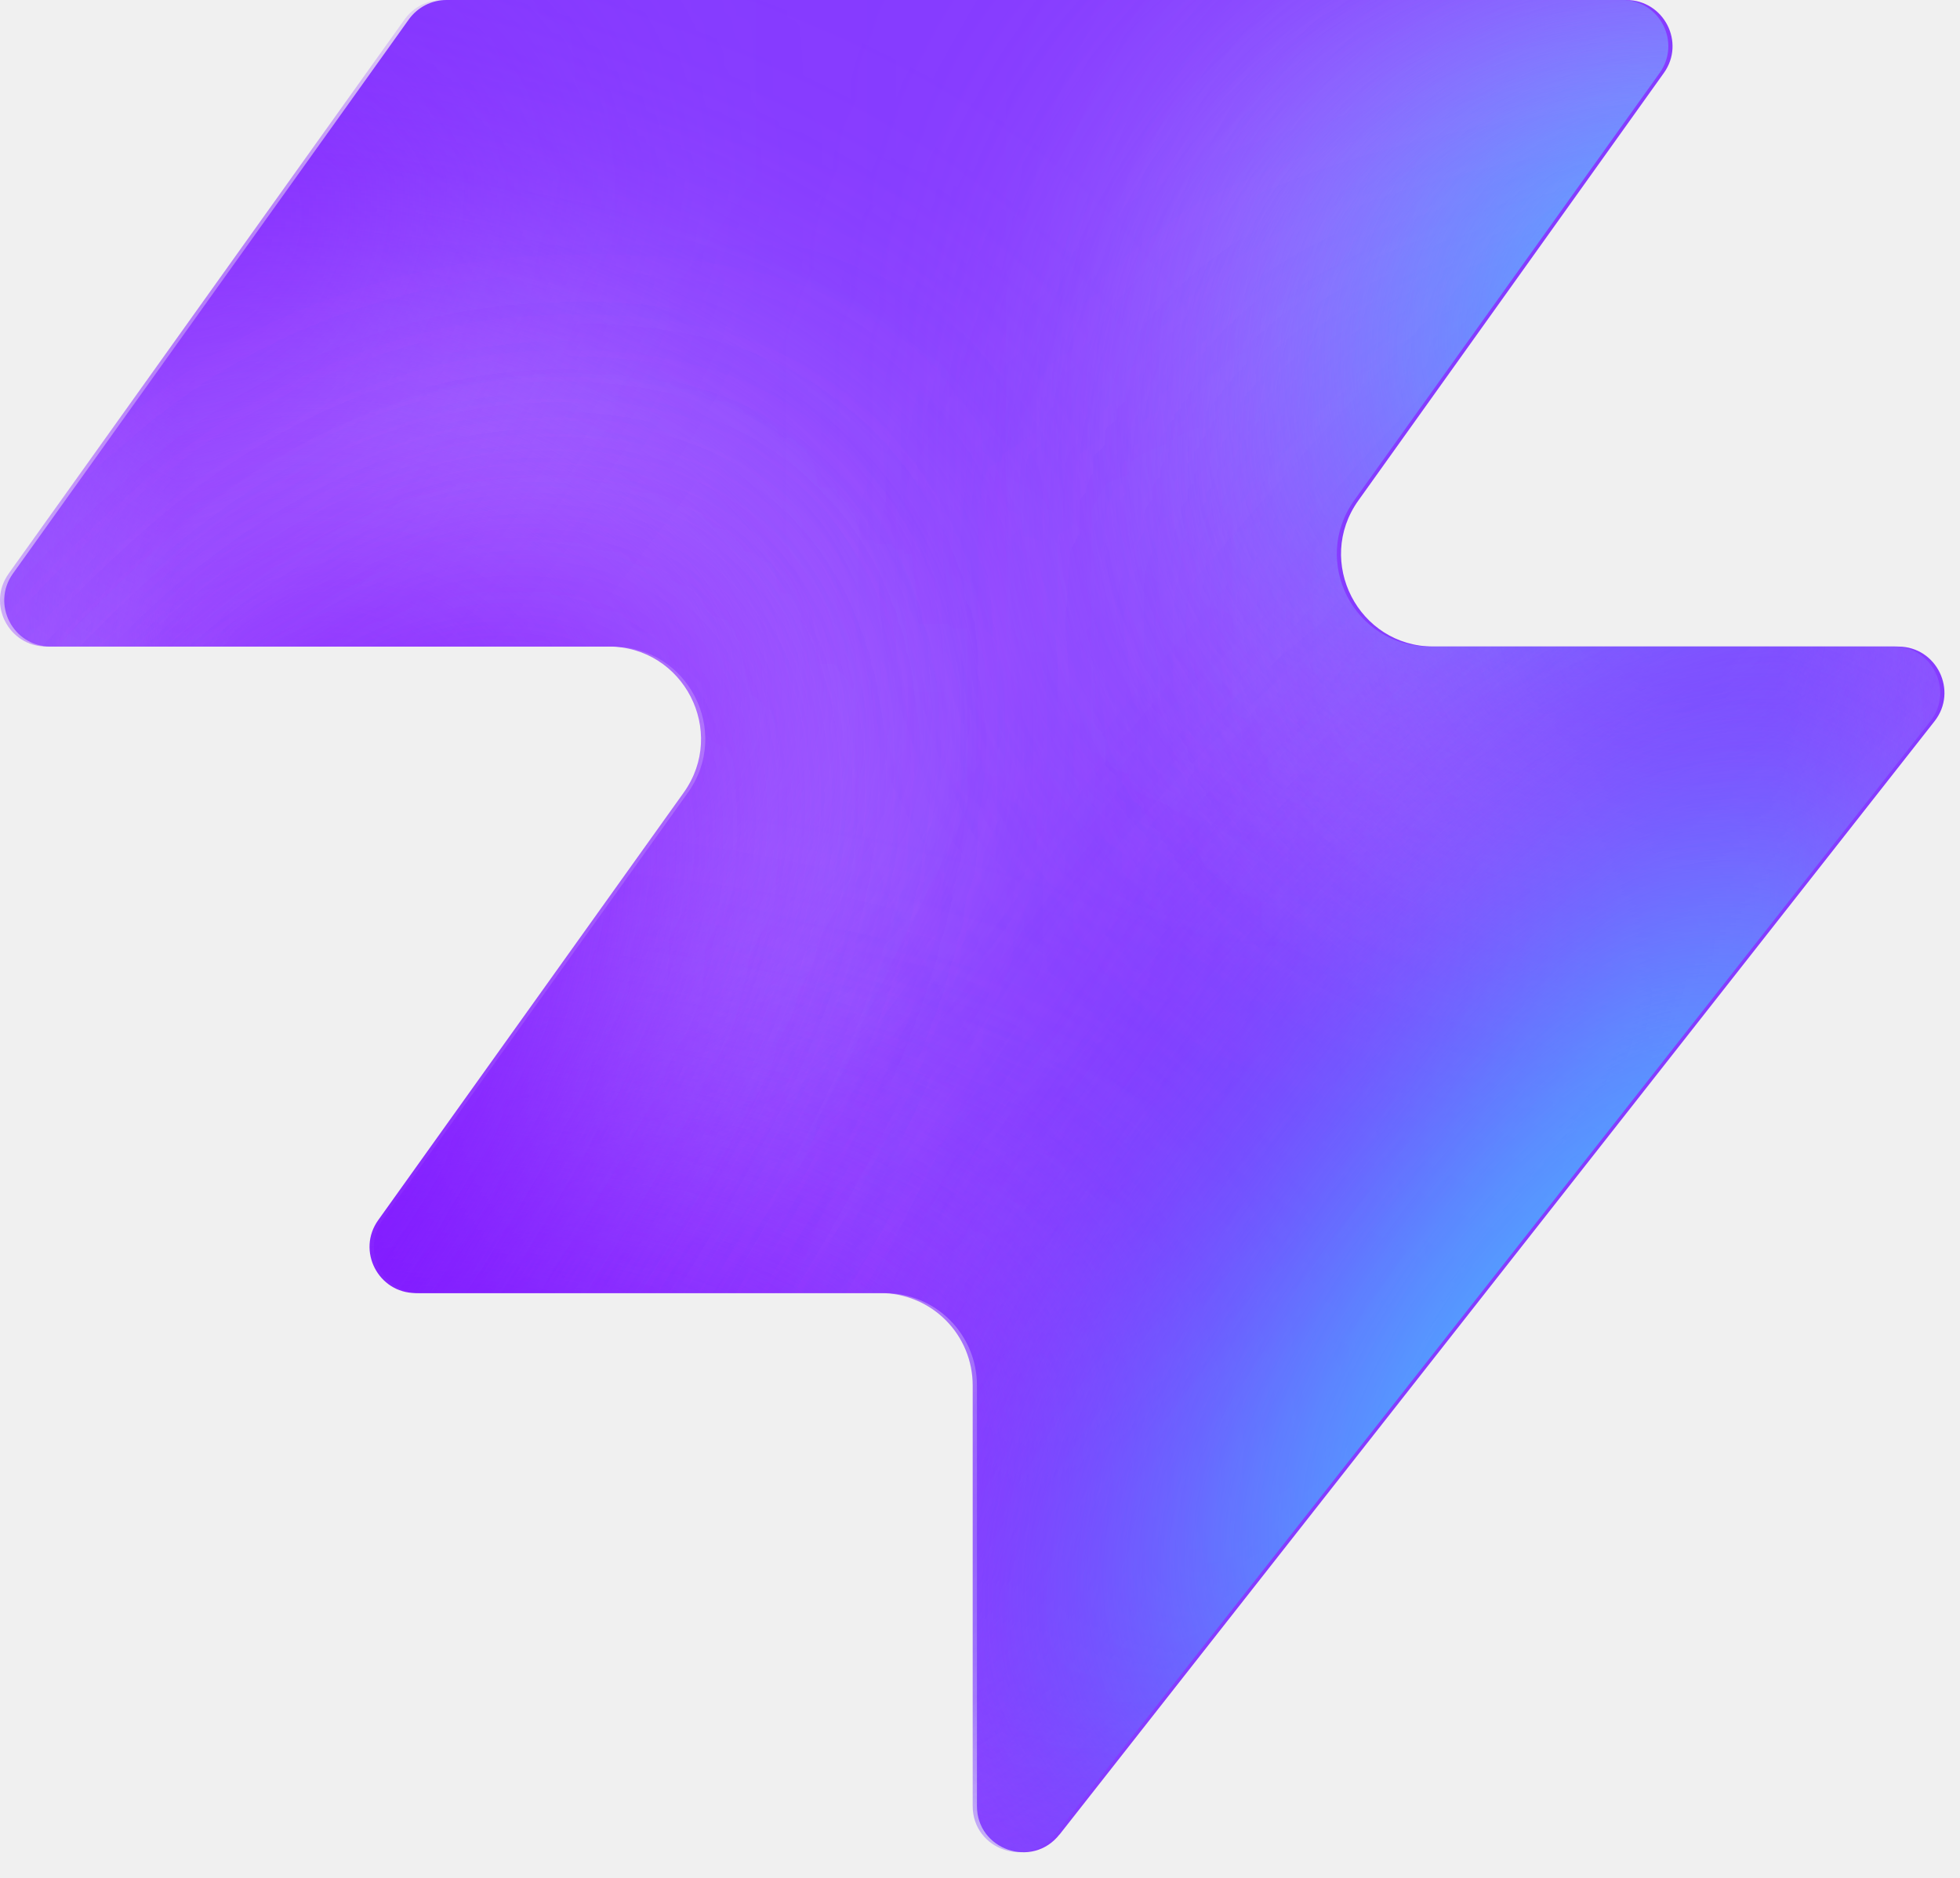
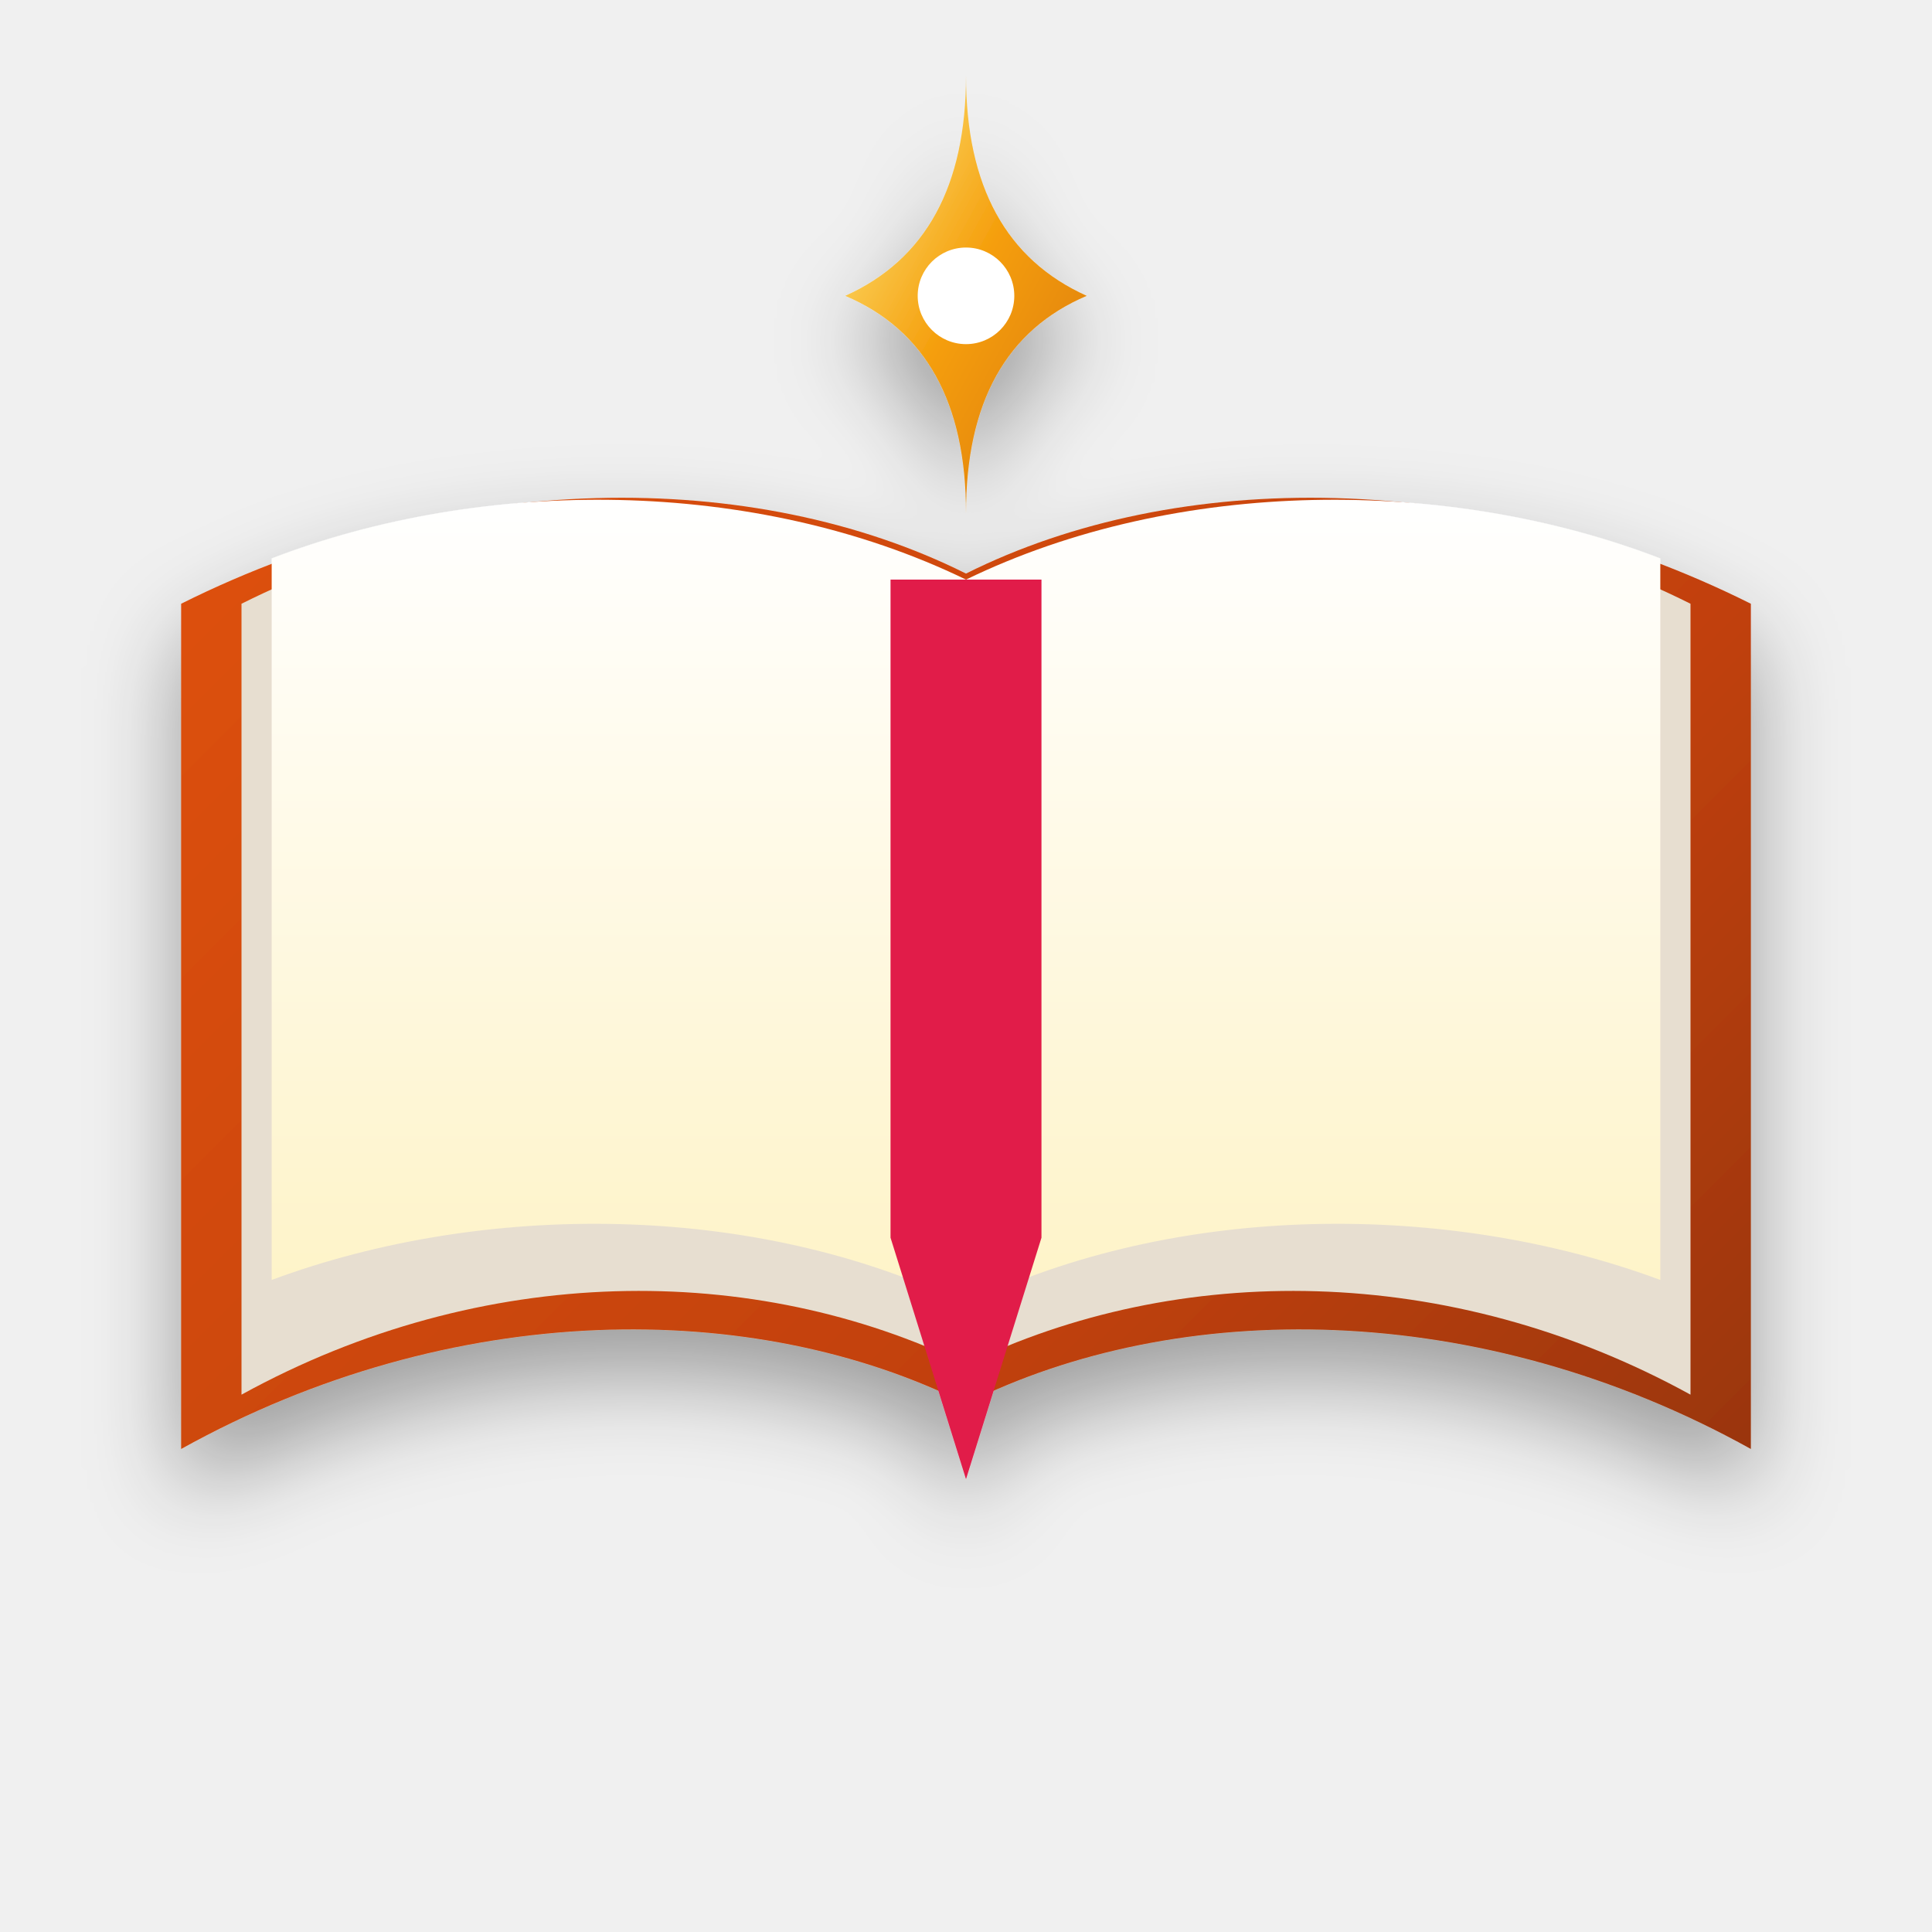
- <svg xmlns="http://www.w3.org/2000/svg" width="48" height="46" fill="none" viewBox="0 0 48 46">
-   <path fill="#863bff" d="M25.946 44.938c-.664.845-2.021.375-2.021-.698V33.937a2.26 2.26 0 0 0-2.262-2.262H10.287c-.92 0-1.456-1.04-.92-1.788l7.48-10.471c1.07-1.497 0-3.578-1.842-3.578H1.237c-.92 0-1.456-1.04-.92-1.788L10.013.474c.214-.297.556-.474.92-.474h28.894c.92 0 1.456 1.04.92 1.788l-7.48 10.471c-1.07 1.498 0 3.579 1.842 3.579h11.377c.943 0 1.473 1.088.89 1.83L25.947 44.94z" style="fill:#863bff;fill:color(display-p3 .525 .23 1);fill-opacity:1" />
-   <mask id="a" width="48" height="46" x="0" y="0" maskUnits="userSpaceOnUse" style="mask-type:alpha">
-     <path fill="#000" d="M25.842 44.938c-.664.844-2.021.375-2.021-.698V33.937a2.26 2.26 0 0 0-2.262-2.262H10.183c-.92 0-1.456-1.04-.92-1.788l7.48-10.471c1.07-1.498 0-3.579-1.842-3.579H1.133c-.92 0-1.456-1.04-.92-1.787L9.91.473c.214-.297.556-.474.92-.474h28.894c.92 0 1.456 1.04.92 1.788l-7.48 10.471c-1.07 1.498 0 3.578 1.842 3.578h11.377c.943 0 1.473 1.088.89 1.832L25.843 44.94z" style="fill:#000;fill-opacity:1" />
-   </mask>
-   <g mask="url(#a)">
-     <g filter="url(#b)">
-       <ellipse cx="5.508" cy="14.704" fill="#ede6ff" rx="5.508" ry="14.704" style="fill:#ede6ff;fill:color(display-p3 .927 .903 1);fill-opacity:1" transform="matrix(.00324 1 1 -.00324 -4.47 31.516)" />
-     </g>
-     <g filter="url(#c)">
-       <ellipse cx="10.399" cy="29.851" fill="#ede6ff" rx="10.399" ry="29.851" style="fill:#ede6ff;fill:color(display-p3 .927 .903 1);fill-opacity:1" transform="matrix(.00324 1 1 -.00324 -39.328 7.883)" />
-     </g>
-     <g filter="url(#d)">
-       <ellipse cx="5.508" cy="30.487" fill="#7e14ff" rx="5.508" ry="30.487" style="fill:#7e14ff;fill:color(display-p3 .492 .077 1);fill-opacity:1" transform="rotate(89.814 -25.913 -14.639)scale(1 -1)" />
-     </g>
-     <g filter="url(#e)">
-       <ellipse cx="5.508" cy="30.599" fill="#7e14ff" rx="5.508" ry="30.599" style="fill:#7e14ff;fill:color(display-p3 .492 .077 1);fill-opacity:1" transform="rotate(89.814 -32.644 -3.334)scale(1 -1)" />
-     </g>
-     <g filter="url(#f)">
-       <ellipse cx="5.508" cy="30.599" fill="#7e14ff" rx="5.508" ry="30.599" style="fill:#7e14ff;fill:color(display-p3 .492 .077 1);fill-opacity:1" transform="matrix(.00324 1 1 -.00324 -34.34 30.47)" />
-     </g>
-     <g filter="url(#g)">
-       <ellipse cx="14.072" cy="22.078" fill="#ede6ff" rx="14.072" ry="22.078" style="fill:#ede6ff;fill:color(display-p3 .927 .903 1);fill-opacity:1" transform="rotate(93.35 24.506 48.493)scale(-1 1)" />
-     </g>
-     <g filter="url(#h)">
-       <ellipse cx="3.47" cy="21.501" fill="#7e14ff" rx="3.47" ry="21.501" style="fill:#7e14ff;fill:color(display-p3 .492 .077 1);fill-opacity:1" transform="rotate(89.009 28.708 47.59)scale(-1 1)" />
-     </g>
-     <g filter="url(#i)">
-       <ellipse cx="3.47" cy="21.501" fill="#7e14ff" rx="3.47" ry="21.501" style="fill:#7e14ff;fill:color(display-p3 .492 .077 1);fill-opacity:1" transform="rotate(89.009 28.708 47.59)scale(-1 1)" />
-     </g>
-     <g filter="url(#j)">
-       <ellipse cx=".387" cy="8.972" fill="#7e14ff" rx="4.407" ry="29.108" style="fill:#7e14ff;fill:color(display-p3 .492 .077 1);fill-opacity:1" transform="rotate(39.51 .387 8.972)" />
-     </g>
-     <g filter="url(#k)">
-       <ellipse cx="47.523" cy="-6.092" fill="#7e14ff" rx="4.407" ry="29.108" style="fill:#7e14ff;fill:color(display-p3 .492 .077 1);fill-opacity:1" transform="rotate(37.892 47.523 -6.092)" />
-     </g>
-     <g filter="url(#l)">
-       <ellipse cx="41.412" cy="6.333" fill="#47bfff" rx="5.971" ry="9.665" style="fill:#47bfff;fill:color(display-p3 .28 .748 1);fill-opacity:1" transform="rotate(37.892 41.412 6.333)" />
-     </g>
-     <g filter="url(#m)">
-       <ellipse cx="-1.879" cy="38.332" fill="#7e14ff" rx="4.407" ry="29.108" style="fill:#7e14ff;fill:color(display-p3 .492 .077 1);fill-opacity:1" transform="rotate(37.892 -1.88 38.332)" />
-     </g>
-     <g filter="url(#n)">
-       <ellipse cx="-1.879" cy="38.332" fill="#7e14ff" rx="4.407" ry="29.108" style="fill:#7e14ff;fill:color(display-p3 .492 .077 1);fill-opacity:1" transform="rotate(37.892 -1.88 38.332)" />
-     </g>
-     <g filter="url(#o)">
-       <ellipse cx="35.651" cy="29.907" fill="#7e14ff" rx="4.407" ry="29.108" style="fill:#7e14ff;fill:color(display-p3 .492 .077 1);fill-opacity:1" transform="rotate(37.892 35.651 29.907)" />
-     </g>
-     <g filter="url(#p)">
-       <ellipse cx="38.418" cy="32.4" fill="#47bfff" rx="5.971" ry="15.297" style="fill:#47bfff;fill:color(display-p3 .28 .748 1);fill-opacity:1" transform="rotate(37.892 38.418 32.4)" />
-     </g>
-   </g>
+ <svg xmlns="http://www.w3.org/2000/svg" viewBox="0 0 64 64" width="64" height="64">
  <defs>
-     <filter id="b" width="60.045" height="41.654" x="-19.77" y="16.149" color-interpolation-filters="sRGB" filterUnits="userSpaceOnUse">
-       <feFlood flood-opacity="0" result="BackgroundImageFix" />
-       <feBlend in="SourceGraphic" in2="BackgroundImageFix" result="shape" />
-       <feGaussianBlur result="effect1_foregroundBlur_2002_17158" stdDeviation="7.659" />
-     </filter>
-     <filter id="c" width="90.34" height="51.437" x="-54.613" y="-7.533" color-interpolation-filters="sRGB" filterUnits="userSpaceOnUse">
-       <feFlood flood-opacity="0" result="BackgroundImageFix" />
-       <feBlend in="SourceGraphic" in2="BackgroundImageFix" result="shape" />
-       <feGaussianBlur result="effect1_foregroundBlur_2002_17158" stdDeviation="7.659" />
-     </filter>
-     <filter id="d" width="79.355" height="29.4" x="-49.64" y="2.03" color-interpolation-filters="sRGB" filterUnits="userSpaceOnUse">
-       <feFlood flood-opacity="0" result="BackgroundImageFix" />
-       <feBlend in="SourceGraphic" in2="BackgroundImageFix" result="shape" />
-       <feGaussianBlur result="effect1_foregroundBlur_2002_17158" stdDeviation="4.596" />
-     </filter>
-     <filter id="e" width="79.579" height="29.4" x="-45.045" y="20.029" color-interpolation-filters="sRGB" filterUnits="userSpaceOnUse">
-       <feFlood flood-opacity="0" result="BackgroundImageFix" />
-       <feBlend in="SourceGraphic" in2="BackgroundImageFix" result="shape" />
-       <feGaussianBlur result="effect1_foregroundBlur_2002_17158" stdDeviation="4.596" />
-     </filter>
-     <filter id="f" width="79.579" height="29.4" x="-43.513" y="21.178" color-interpolation-filters="sRGB" filterUnits="userSpaceOnUse">
-       <feFlood flood-opacity="0" result="BackgroundImageFix" />
-       <feBlend in="SourceGraphic" in2="BackgroundImageFix" result="shape" />
-       <feGaussianBlur result="effect1_foregroundBlur_2002_17158" stdDeviation="4.596" />
-     </filter>
-     <filter id="g" width="74.749" height="58.852" x="15.756" y="-17.901" color-interpolation-filters="sRGB" filterUnits="userSpaceOnUse">
-       <feFlood flood-opacity="0" result="BackgroundImageFix" />
-       <feBlend in="SourceGraphic" in2="BackgroundImageFix" result="shape" />
-       <feGaussianBlur result="effect1_foregroundBlur_2002_17158" stdDeviation="7.659" />
-     </filter>
-     <filter id="h" width="61.377" height="25.362" x="23.548" y="2.284" color-interpolation-filters="sRGB" filterUnits="userSpaceOnUse">
-       <feFlood flood-opacity="0" result="BackgroundImageFix" />
-       <feBlend in="SourceGraphic" in2="BackgroundImageFix" result="shape" />
-       <feGaussianBlur result="effect1_foregroundBlur_2002_17158" stdDeviation="4.596" />
-     </filter>
-     <filter id="i" width="61.377" height="25.362" x="23.548" y="2.284" color-interpolation-filters="sRGB" filterUnits="userSpaceOnUse">
-       <feFlood flood-opacity="0" result="BackgroundImageFix" />
-       <feBlend in="SourceGraphic" in2="BackgroundImageFix" result="shape" />
-       <feGaussianBlur result="effect1_foregroundBlur_2002_17158" stdDeviation="4.596" />
-     </filter>
-     <filter id="j" width="56.045" height="63.649" x="-27.636" y="-22.853" color-interpolation-filters="sRGB" filterUnits="userSpaceOnUse">
-       <feFlood flood-opacity="0" result="BackgroundImageFix" />
-       <feBlend in="SourceGraphic" in2="BackgroundImageFix" result="shape" />
-       <feGaussianBlur result="effect1_foregroundBlur_2002_17158" stdDeviation="4.596" />
-     </filter>
-     <filter id="k" width="54.814" height="64.646" x="20.116" y="-38.415" color-interpolation-filters="sRGB" filterUnits="userSpaceOnUse">
-       <feFlood flood-opacity="0" result="BackgroundImageFix" />
-       <feBlend in="SourceGraphic" in2="BackgroundImageFix" result="shape" />
-       <feGaussianBlur result="effect1_foregroundBlur_2002_17158" stdDeviation="4.596" />
-     </filter>
-     <filter id="l" width="33.541" height="35.313" x="24.641" y="-11.323" color-interpolation-filters="sRGB" filterUnits="userSpaceOnUse">
-       <feFlood flood-opacity="0" result="BackgroundImageFix" />
-       <feBlend in="SourceGraphic" in2="BackgroundImageFix" result="shape" />
-       <feGaussianBlur result="effect1_foregroundBlur_2002_17158" stdDeviation="4.596" />
-     </filter>
-     <filter id="m" width="54.814" height="64.646" x="-29.286" y="6.009" color-interpolation-filters="sRGB" filterUnits="userSpaceOnUse">
-       <feFlood flood-opacity="0" result="BackgroundImageFix" />
-       <feBlend in="SourceGraphic" in2="BackgroundImageFix" result="shape" />
-       <feGaussianBlur result="effect1_foregroundBlur_2002_17158" stdDeviation="4.596" />
-     </filter>
-     <filter id="n" width="54.814" height="64.646" x="-29.286" y="6.009" color-interpolation-filters="sRGB" filterUnits="userSpaceOnUse">
-       <feFlood flood-opacity="0" result="BackgroundImageFix" />
-       <feBlend in="SourceGraphic" in2="BackgroundImageFix" result="shape" />
-       <feGaussianBlur result="effect1_foregroundBlur_2002_17158" stdDeviation="4.596" />
-     </filter>
-     <filter id="o" width="54.814" height="64.646" x="8.244" y="-2.416" color-interpolation-filters="sRGB" filterUnits="userSpaceOnUse">
-       <feFlood flood-opacity="0" result="BackgroundImageFix" />
-       <feBlend in="SourceGraphic" in2="BackgroundImageFix" result="shape" />
-       <feGaussianBlur result="effect1_foregroundBlur_2002_17158" stdDeviation="4.596" />
-     </filter>
-     <filter id="p" width="39.409" height="43.623" x="18.713" y="10.588" color-interpolation-filters="sRGB" filterUnits="userSpaceOnUse">
-       <feFlood flood-opacity="0" result="BackgroundImageFix" />
-       <feBlend in="SourceGraphic" in2="BackgroundImageFix" result="shape" />
-       <feGaussianBlur result="effect1_foregroundBlur_2002_17158" stdDeviation="4.596" />
+     <linearGradient id="coverGrad" x1="0" y1="0" x2="64" y2="64" gradientUnits="userSpaceOnUse">
+       <stop offset="0%" stop-color="#ea580c" />
+       <stop offset="60%" stop-color="#c2410c" />
+       <stop offset="100%" stop-color="#7c2d12" />
+     </linearGradient>
+     <linearGradient id="pageGrad" x1="0" y1="0" x2="0" y2="1">
+       <stop offset="0%" stop-color="#ffffff" />
+       <stop offset="100%" stop-color="#fef3c7" />
+     </linearGradient>
+     <linearGradient id="goldStar" x1="0" y1="0" x2="1" y2="1">
+       <stop offset="0%" stop-color="#fef08a" />
+       <stop offset="50%" stop-color="#f59e0b" />
+       <stop offset="100%" stop-color="#d97706" />
+     </linearGradient>
+     <filter id="softShadow" x="-15%" y="-15%" width="130%" height="130%">
+       <feDropShadow dx="0" dy="1.5" stdDeviation="1.5" flood-color="#000000" flood-opacity="0.35" />
    </filter>
  </defs>
+   <g filter="url(#softShadow)">
+     <path d="M6 48 C15 43 25 43 32 46.5 C39 43 49 43 58 48 L58 20 C49 15.5 39 15.5 32 19 C25 15.5 15 15.5 6 20 Z" fill="url(#coverGrad)" />
+     <path d="M8 46.2 C16 41.8 25 41.8 32 45.2 C39 41.8 48 41.8 56 46.2 L56 20 C48 16 39 16 32 19.4 C25 16 16 16 8 20 Z" fill="#e7ded0" />
+     <path d="M32 43.2 C25 39.8 16 39.8 9 42.4 L9 18.5 C16 15.8 25 15.8 32 19.2 Z" fill="url(#pageGrad)" />
+     <path d="M32 43.2 C39 39.8 48 39.8 55 42.4 L55 18.5 C48 15.8 39 15.8 32 19.2 Z" fill="url(#pageGrad)" />
+     <path d="M31 19.2 L31 43.2 L33 43.2 L33 19.2 Z" fill="#78350f" opacity="0.45" />
+     <path d="M29.5 41 L32 49 L34.5 41 L34.5 19.2 L29.5 19.2 Z" fill="#e11d48" />
+     <path d="M32 2.5 Q32 8 36 9.8 Q32 11.5 32 17 Q32 11.5 28 9.8 Q32 8 32 2.5 Z" fill="url(#goldStar)" />
+     <circle cx="32" cy="9.8" r="1.6" fill="#ffffff" />
+   </g>
</svg>
